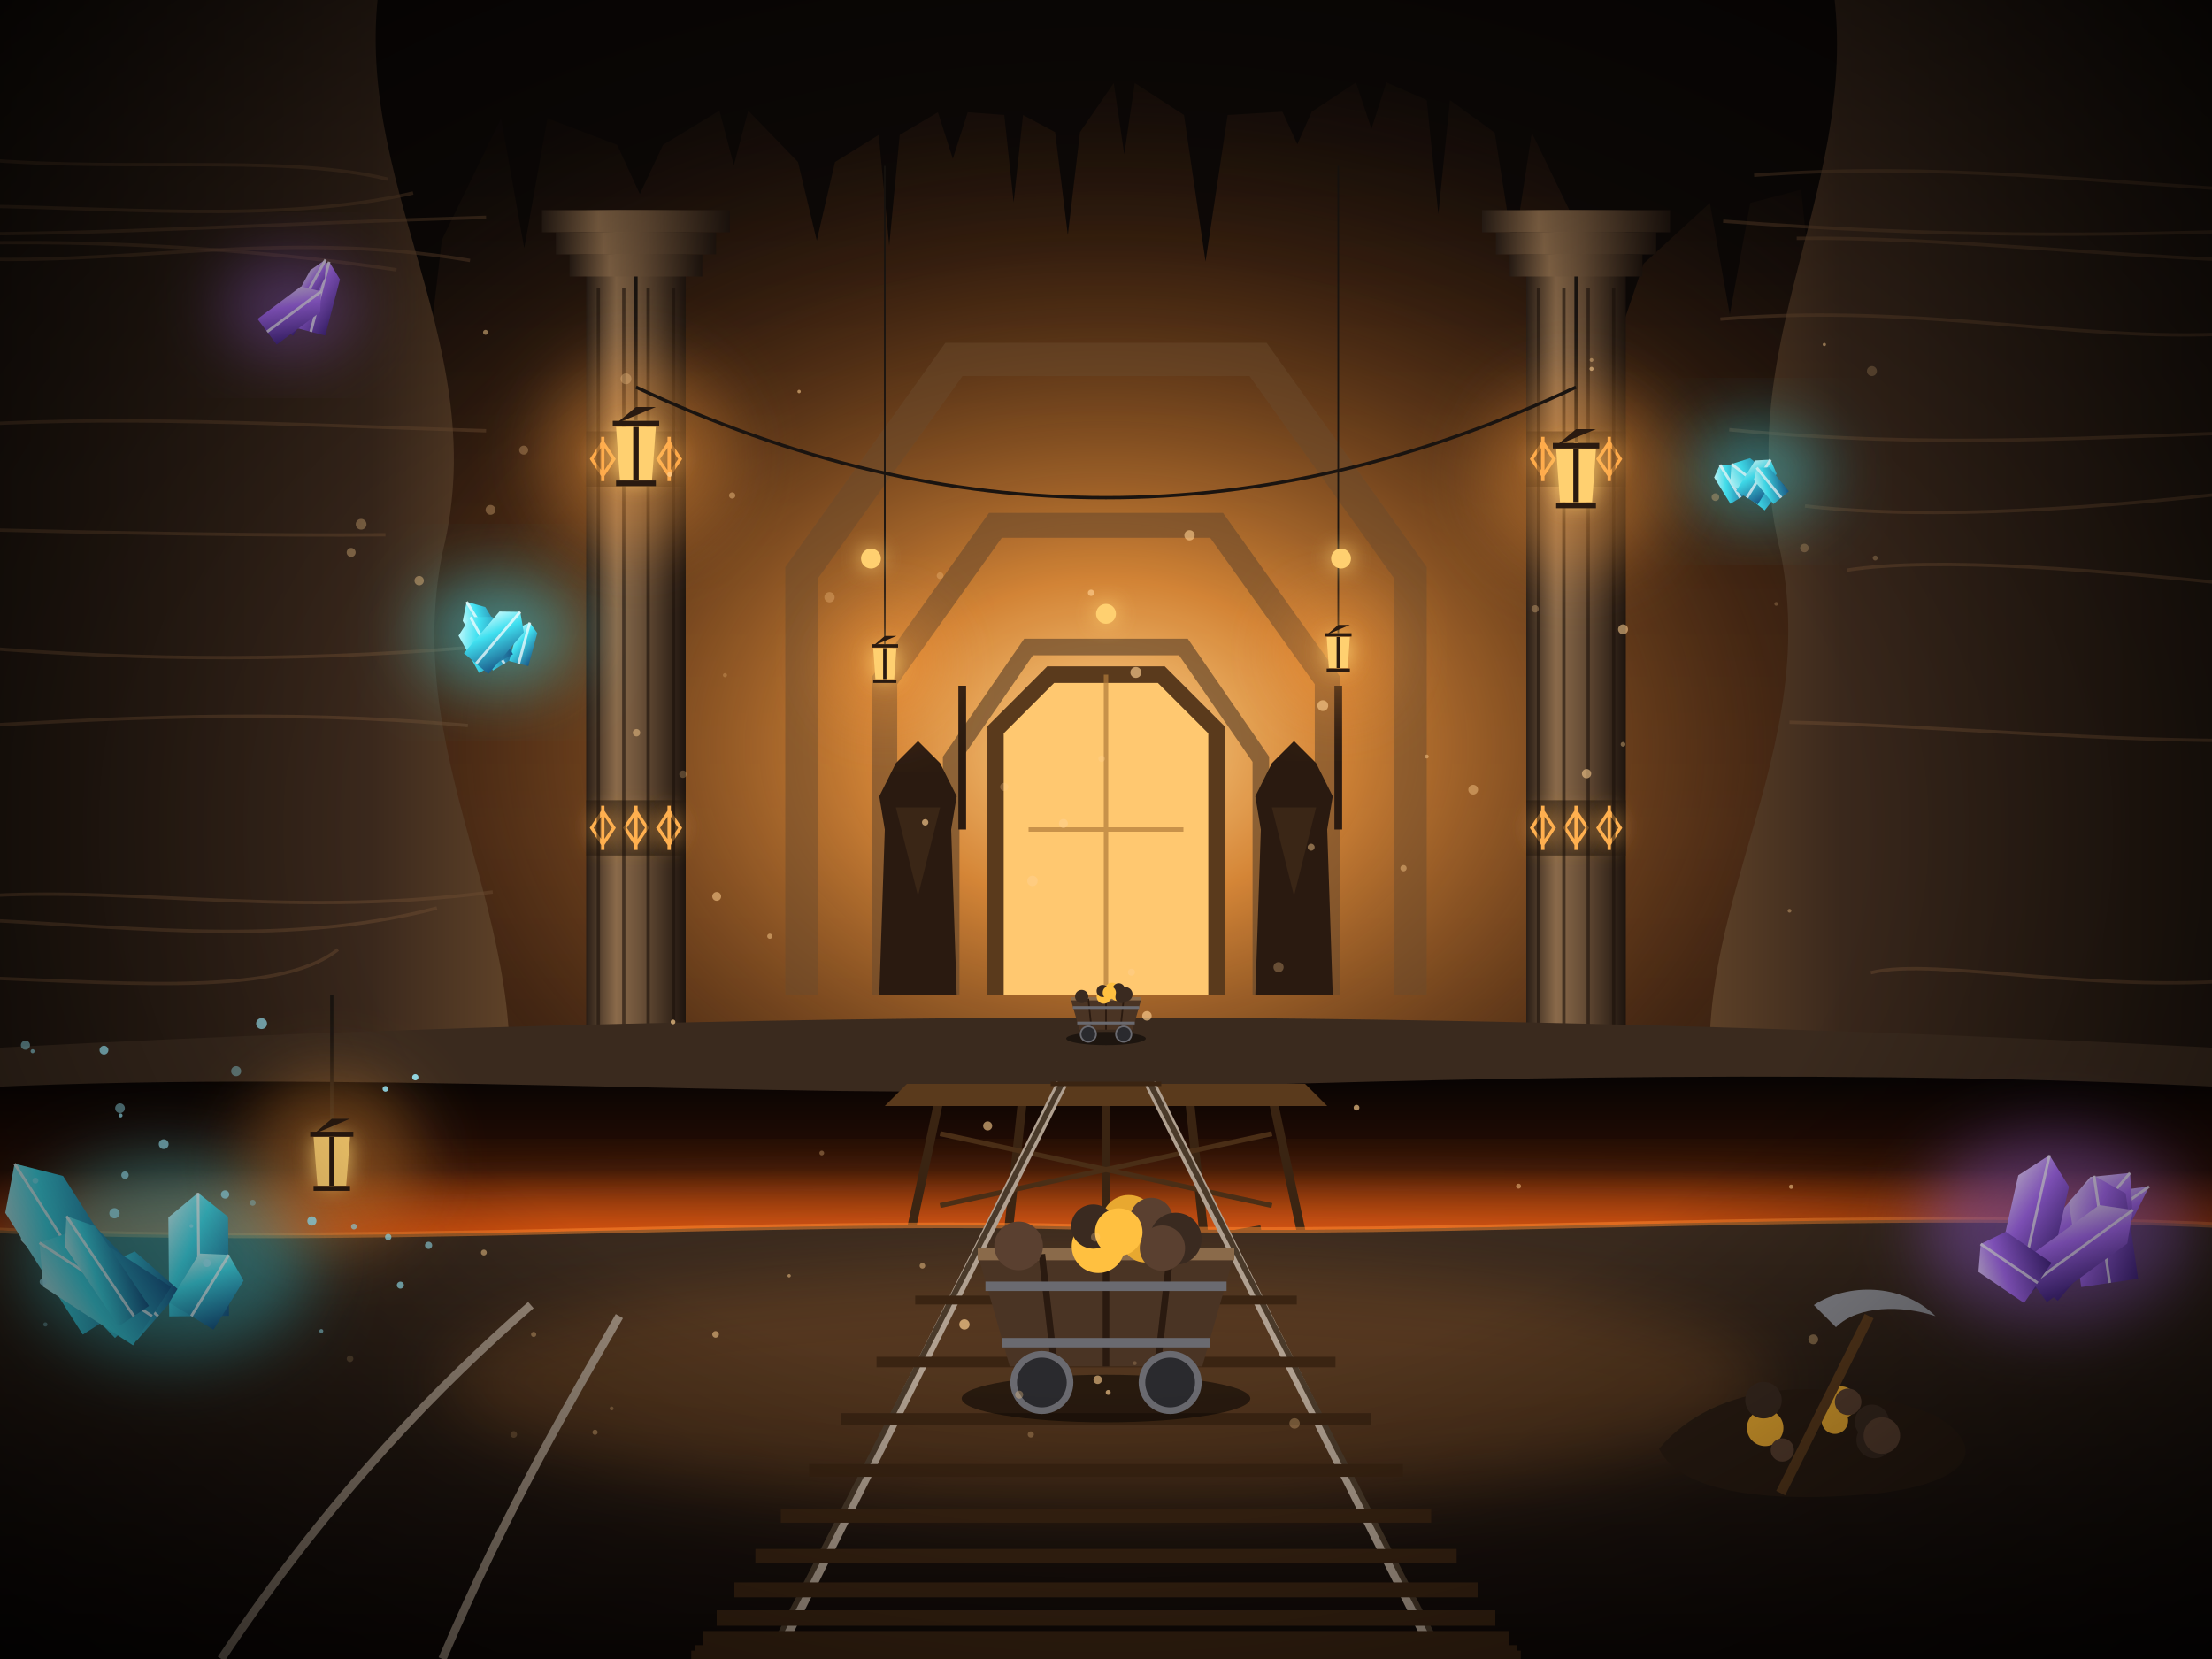
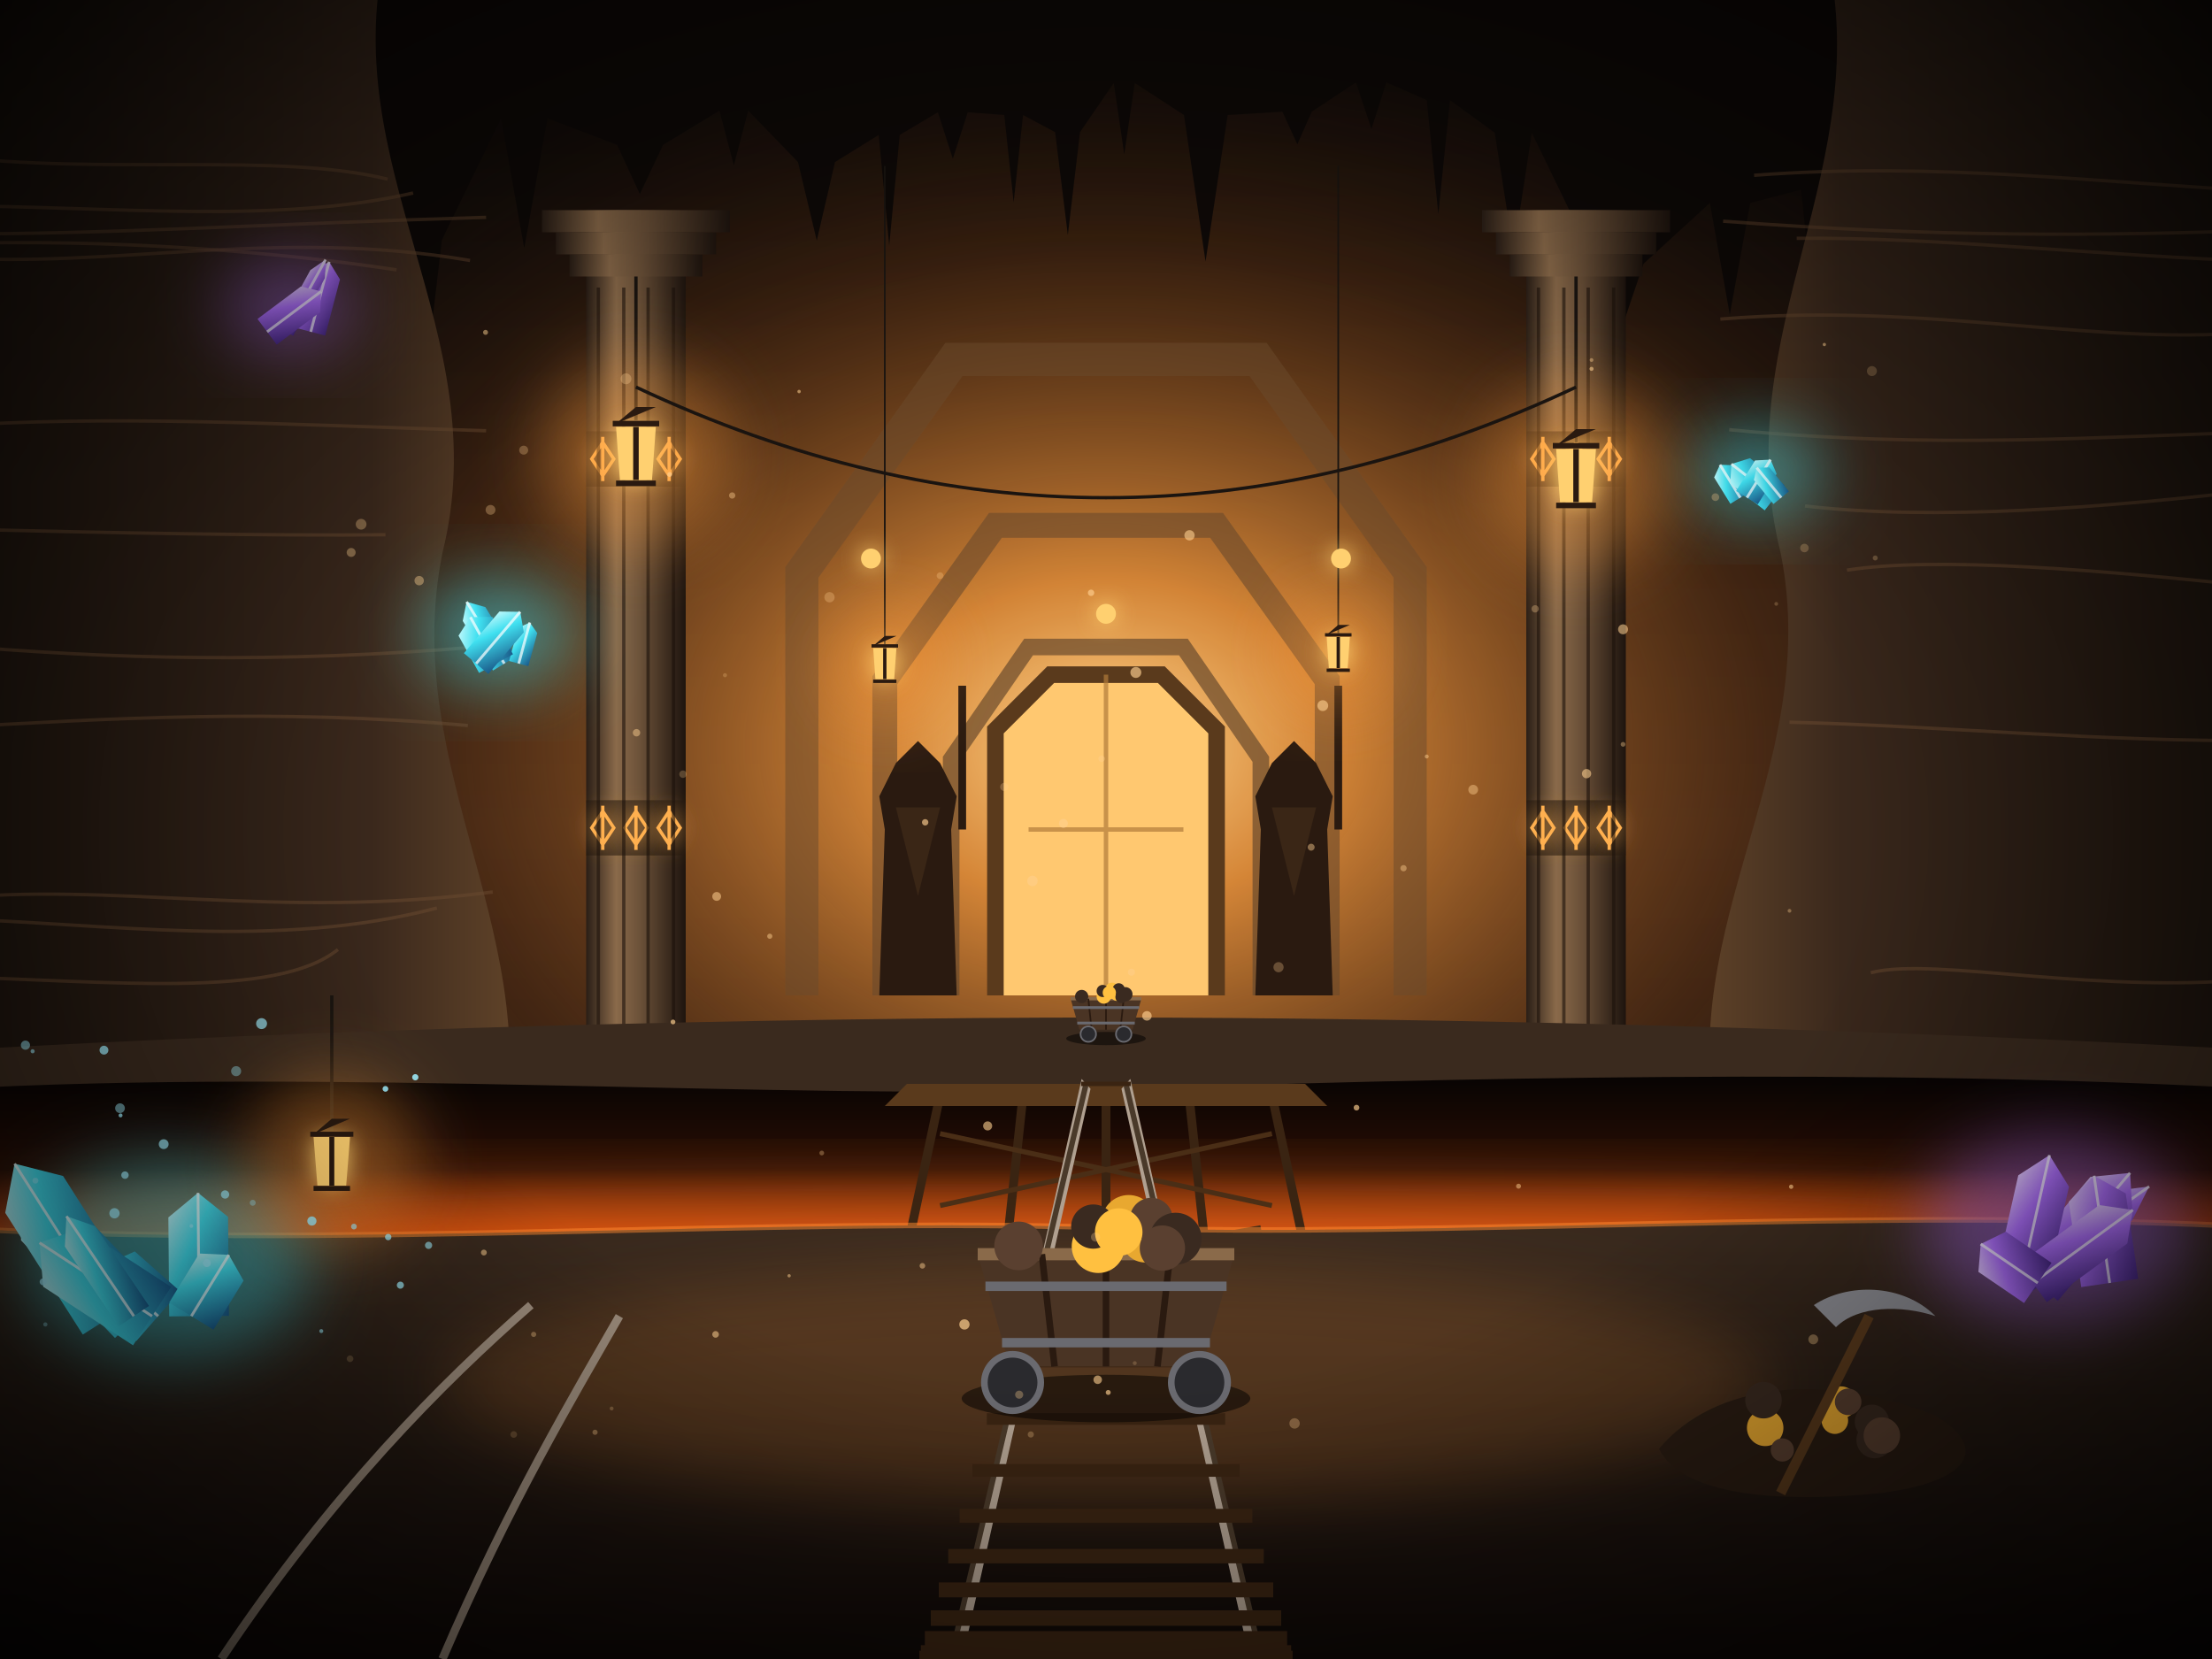
<svg xmlns="http://www.w3.org/2000/svg" viewBox="0 0 400 300" width="400" height="300">
  <defs>
    <linearGradient id="t-mines-bg" x1="0" y1="0" x2="0" y2="1">
      <stop offset="0" stop-color="#0a0706" />
      <stop offset="0.5" stop-color="#2a1a12" />
      <stop offset="1" stop-color="#140c08" />
    </linearGradient>
    <radialGradient id="t-mines-gateglow" cx="0.5" cy="0.45" r="0.5">
      <stop offset="0" stop-color="#ffd890" />
      <stop offset="0.2" stop-color="#ffa040" stop-opacity="0.8" />
      <stop offset="0.6" stop-color="#8a4a1a" stop-opacity="0.3" />
      <stop offset="1" stop-color="#2a1a12" stop-opacity="0" />
    </radialGradient>
-     <linearGradient id="t-mines-rockL" x1="0" y1="0" x2="1" y2="0">
+     <linearGradient id="t-mines-rockL" data-tx="cliff" x1="0" y1="0" x2="1" y2="0">
      <stop offset="0" stop-color="#1a120c" />
      <stop offset="0.7" stop-color="#3a281c" />
      <stop offset="1" stop-color="#6a4a2c" />
    </linearGradient>
-     <linearGradient id="t-mines-rockR" x1="0" y1="0" x2="1" y2="0">
+     <linearGradient id="t-mines-rockR" data-tx="cliff" x1="0" y1="0" x2="1" y2="0">
      <stop offset="0" stop-color="#6a4a2c" />
      <stop offset="0.3" stop-color="#3a281c" />
      <stop offset="1" stop-color="#1a120c" />
    </linearGradient>
-     <linearGradient id="t-mines-pil" x1="0" y1="0" x2="1" y2="0">
+     <linearGradient id="t-mines-pil" data-tx="wood-v" x1="0" y1="0" x2="1" y2="0">
      <stop offset="0" stop-color="#2a1e16" />
      <stop offset="0.3" stop-color="#8a6a4a" />
      <stop offset="0.55" stop-color="#6a5038" />
      <stop offset="1" stop-color="#1e140e" />
    </linearGradient>
    <linearGradient id="t-mines-chasm" x1="0" y1="0" x2="0" y2="1">
      <stop offset="0" stop-color="#050303" />
      <stop offset="0.6" stop-color="#2a0e04" />
      <stop offset="1" stop-color="#c2400a" />
    </linearGradient>
-     <linearGradient id="t-mines-floor" x1="0" y1="0" x2="0" y2="1">
+     <linearGradient id="t-mines-floor" data-tx="ground" x1="0" y1="0" x2="0" y2="1">
      <stop offset="0" stop-color="#3a2a1e" />
      <stop offset="1" stop-color="#0e0806" />
    </linearGradient>
-     <linearGradient id="t-mines-cry" x1="0" y1="0" x2="1" y2="1">
+     <linearGradient id="t-mines-cry" data-tx="ice-fine" x1="0" y1="0" x2="1" y2="1">
      <stop offset="0" stop-color="#e0ffff" />
      <stop offset="0.4" stop-color="#40e0f0" />
      <stop offset="1" stop-color="#1a5a8a" />
    </linearGradient>
-     <linearGradient id="t-mines-cry2" x1="0" y1="0" x2="1" y2="1">
+     <linearGradient id="t-mines-cry2" data-tx="ice-fine" x1="0" y1="0" x2="1" y2="1">
      <stop offset="0" stop-color="#f0e0ff" />
      <stop offset="0.4" stop-color="#b070ff" />
      <stop offset="1" stop-color="#4a2a8a" />
    </linearGradient>
    <filter id="t-mines-g2" x="-100%" y="-100%" width="300%" height="300%">
      <feGaussianBlur stdDeviation="2" result="b" />
      <feMerge>
        <feMergeNode in="b" />
        <feMergeNode in="SourceGraphic" />
      </feMerge>
    </filter>
    <filter id="t-mines-b6" x="-50%" y="-50%" width="200%" height="200%">
      <feGaussianBlur stdDeviation="6" />
    </filter>
    <filter id="t-mines-b2" x="-50%" y="-50%" width="200%" height="200%">
      <feGaussianBlur stdDeviation="2" />
    </filter>
    <radialGradient id="t-mines-vig" cx="0.5" cy="0.5" r="0.75">
      <stop offset="0" stop-color="#000" stop-opacity="0" />
      <stop offset="0.45" stop-color="#000" stop-opacity="0" />
      <stop offset="1" stop-color="#000" stop-opacity="0.9" />
    </radialGradient>
  </defs>
  <rect width="400" height="300" fill="url(#t-mines-bg)" />
  <rect width="400" height="300" fill="url(#t-mines-gateglow)" />
  <path d="M145 180L145 103.5L172.5 65L227.5 65L255 103.5L255 180" stroke="#6a4a2c" stroke-width="6" fill="none" opacity="0.5" />
  <path d="M160 180L160 123L180 95L220 95L240 123L240 180" stroke="#6a4a2c" stroke-width="4.5" fill="none" opacity="0.6" />
  <path d="M172 180L172 137.3L186 117L214 117L228 137.3L228 180" stroke="#6a4a2c" stroke-width="3" fill="none" opacity="0.7" />
  <path d="M180 180L180 132L190 122L210 122L220 132L220 180Z" fill="#ffc870" />
  <path d="M180 180L180 132L190 122L210 122L220 132L220 180" stroke="#5a3a1c" stroke-width="3" fill="none" />
  <path d="M200 122L200 180M186 150L214 150" stroke="#b07a3a" stroke-width="0.8" opacity="0.7" />
-   <path d="M159 180L160 150L159 144L162 138L166 134L170 138L173 144L172 150L173 180Z" fill="#2a1a10" />
+   <path d="M159 180L160 150L159 144L162 138L166 134L170 138L173 144L172 150L173 180Z" fill="#2a1a10" filter="url(#tx-stone-fine)" />
  <path d="M162 146L166 162L170 146Z" fill="#3a2616" />
  <path d="M174 150L174 124" stroke="#2a1a10" stroke-width="1.4" />
-   <path d="M227 180L228 150L227 144L230 138L234 134L238 138L241 144L240 150L241 180Z" fill="#2a1a10" />
+   <path d="M227 180L228 150L227 144L230 138L234 134L238 138L241 144L240 150L241 180Z" fill="#2a1a10" filter="url(#tx-stone-fine)" />
  <path d="M230 146L234 162L238 146Z" fill="#3a2616" />
  <path d="M242 150L242 124" stroke="#2a1a10" stroke-width="1.4" />
-   <path d="M-10 -10L410 -10L410 40L405.5 45L402.5 74.6L399.6 45L391.3 43.1L388.8 64.2L386.3 43.1L378.1 38.5L375.2 61L372.2 38.5L364 42.1L361.5 57.7L359 42.1L349 42.2L344.9 76.6L340.8 42.2L330.8 34.3L328.3 59.5L325.7 34.3L316.5 36.7L312.8 56.9L309.2 36.7L297.2 47.7L292.9 60.4L288.5 47.7L277 24L273.7 45.6L270.3 24L262.2 18.1L260.1 38.7L258 18.1L250.7 14.9L248 23.3L245.2 14.9L237.2 20.2L234.6 26.1L231.9 20.2L222 20.8L218 47.3L214.1 20.8L205.2 15L203.3 27.9L201.4 15L195.3 23.9L193.1 42.5L190.8 23.9L185 20.8L183.3 36.6L181.6 20.8L175 20.3L172.3 28.7L169.6 20.3L162.7 24.4L160.8 44.4L158.9 24.4L151 29.3L147.7 43.5L144.3 29.3L135.3 20L132.7 29.9L130.1 20L119.9 26.2L115.7 35.1L111.6 26.2L99 21.4L94.8 44.9L90.6 21.4L79.9 43.4L77.1 67.3L74.2 43.4L64.1 41.7L60.3 57.8L56.4 41.7L45.1 35.3L41.4 53.5L37.8 35.3L26.3 38.6L22.4 68.6L18.4 38.6L8.1 36L5.1 54.8L2.1 36L-5.1 34.3L-7 58.4L-8.9 34.3L-10 40Z" fill="#0e0907" />
+   <path d="M-10 -10L410 -10L410 40L405.5 45L402.5 74.6L399.6 45L391.3 43.1L388.8 64.2L386.3 43.1L378.1 38.5L375.2 61L372.2 38.5L364 42.1L361.5 57.7L359 42.1L349 42.2L344.9 76.6L340.8 42.2L330.8 34.3L328.3 59.5L325.7 34.3L316.5 36.7L312.8 56.9L309.2 36.7L297.2 47.7L292.9 60.4L288.5 47.7L277 24L273.7 45.6L270.3 24L262.2 18.1L260.1 38.7L258 18.1L250.7 14.9L248 23.3L245.2 14.9L237.2 20.2L234.6 26.1L231.9 20.2L222 20.8L218 47.3L214.1 20.8L205.2 15L203.3 27.9L201.4 15L195.3 23.9L193.1 42.5L190.8 23.9L185 20.8L183.3 36.6L181.6 20.8L175 20.3L172.3 28.7L169.6 20.3L162.7 24.4L160.8 44.4L158.9 24.4L151 29.3L147.7 43.5L144.3 29.3L135.3 20L132.7 29.9L130.1 20L119.9 26.2L115.7 35.1L111.6 26.2L99 21.4L94.8 44.9L90.6 21.4L79.9 43.4L77.1 67.3L74.2 43.4L64.1 41.7L60.3 57.8L56.4 41.7L45.1 35.3L41.4 53.5L37.8 35.3L26.3 38.6L22.4 68.6L18.4 38.6L8.1 36L5.1 54.8L2.1 36L-5.1 34.3L-7 58.4L-8.9 34.3L-10 40Z" fill="#0e0907" filter="url(#tx-cliff)" />
  <path d="M-10 -10L70 -10C60 30 90 60 80 100C72 140 100 170 90 210C86 230 96 245 100 260L-10 260Z" fill="url(#t-mines-rockL)" />
  <path d="M410 -10L330 -10C340 30 312 60 322 100C330 140 300 170 312 210C316 230 304 245 300 260L410 260Z" fill="url(#t-mines-rockR)" />
  <path d="M-10 225.2C20 228.9 50 226.3 62.7 226.2" stroke="#6a4a30" stroke-width="0.6" fill="none" opacity="0.5" />
  <path d="M410 47.3C380 46.3 350 42.8 324.9 43.1" stroke="#6a4a30" stroke-width="0.6" fill="none" opacity="0.5" />
  <path d="M-10 77.1C20 75 50 76.7 87.9 77.9" stroke="#6a4a30" stroke-width="0.6" fill="none" opacity="0.5" />
  <path d="M410 197.8C380 199.6 350 198.2 312 193.4" stroke="#6a4a30" stroke-width="0.6" fill="none" opacity="0.5" />
  <path d="M-10 42.3C20 42.4 50 40.4 87.9 39.3" stroke="#6a4a30" stroke-width="0.6" fill="none" opacity="0.5" />
  <path d="M410 41.6C380 42.7 350 42.9 311.6 40" stroke="#6a4a30" stroke-width="0.6" fill="none" opacity="0.5" />
  <path d="M-10 116.6C20 119.2 50 120 86.2 117" stroke="#6a4a30" stroke-width="0.6" fill="none" opacity="0.5" />
  <path d="M410 235.1C380 234.9 350 232.6 314.2 238.4" stroke="#6a4a30" stroke-width="0.6" fill="none" opacity="0.5" />
  <path d="M-10 166.1C20 167 50 171.8 79 164.2" stroke="#6a4a30" stroke-width="0.6" fill="none" opacity="0.5" />
  <path d="M410 176.8C380 180.2 350 172.9 338.3 175.9" stroke="#6a4a30" stroke-width="0.6" fill="none" opacity="0.5" />
  <path d="M-10 37.2C20 37.3 50 40.6 74.7 34.9" stroke="#6a4a30" stroke-width="0.6" fill="none" opacity="0.5" />
  <path d="M410 194.2C380 191 350 196.2 320.9 195.3" stroke="#6a4a30" stroke-width="0.6" fill="none" opacity="0.5" />
  <path d="M-10 131.6C20 129.9 50 128.1 84.6 131.2" stroke="#6a4a30" stroke-width="0.6" fill="none" opacity="0.5" />
  <path d="M410 78.1C380 78.9 350 81.3 312.7 77.7" stroke="#6a4a30" stroke-width="0.6" fill="none" opacity="0.5" />
  <path d="M-10 46.5C20 48.7 50 41.1 85 47.1" stroke="#6a4a30" stroke-width="0.6" fill="none" opacity="0.5" />
  <path d="M410 133.9C380 134.2 350 131.2 323.6 130.6" stroke="#6a4a30" stroke-width="0.6" fill="none" opacity="0.5" />
  <path d="M-10 95.6C20 96.4 50 96.9 69.7 96.7" stroke="#6a4a30" stroke-width="0.6" fill="none" opacity="0.5" />
  <path d="M410 198.3C380 200.6 350 192.4 325 195.1" stroke="#6a4a30" stroke-width="0.6" fill="none" opacity="0.5" />
  <path d="M-10 206.6C20 207.3 50 205.9 78.3 206.7" stroke="#6a4a30" stroke-width="0.6" fill="none" opacity="0.5" />
  <path d="M410 59.8C380 63.1 350 54.5 311.1 57.7" stroke="#6a4a30" stroke-width="0.6" fill="none" opacity="0.5" />
  <path d="M-10 44.1C20 43.1 50 45.5 71.7 48.8" stroke="#6a4a30" stroke-width="0.6" fill="none" opacity="0.5" />
  <path d="M410 88.4C380 91.9 350 94.2 326.4 91.5" stroke="#6a4a30" stroke-width="0.6" fill="none" opacity="0.5" />
  <path d="M-10 28.2C20 31.7 50 27.5 70.1 32.4" stroke="#6a4a30" stroke-width="0.6" fill="none" opacity="0.5" />
  <path d="M410 106.3C380 103 350 100.6 334 103.1" stroke="#6a4a30" stroke-width="0.6" fill="none" opacity="0.5" />
  <path d="M-10 162.6C20 159.3 50 166.4 89.1 161.3" stroke="#6a4a30" stroke-width="0.6" fill="none" opacity="0.5" />
  <path d="M410 200.9C380 204.1 350 197.7 324.2 205.9" stroke="#6a4a30" stroke-width="0.6" fill="none" opacity="0.5" />
  <path d="M-10 238.5C20 239 50 239.1 60.6 241.8" stroke="#6a4a30" stroke-width="0.6" fill="none" opacity="0.5" />
  <path d="M410 237.2C380 237.7 350 233.9 313.8 238.5" stroke="#6a4a30" stroke-width="0.6" fill="none" opacity="0.5" />
  <path d="M-10 176.6C20 177.4 50 180.7 61.1 171.7" stroke="#6a4a30" stroke-width="0.6" fill="none" opacity="0.5" />
  <path d="M410 34.6C380 33.1 350 29.2 317.2 31.7" stroke="#6a4a30" stroke-width="0.6" fill="none" opacity="0.5" />
  <path d="M-10 205.1C20 205.3 50 201.5 75.2 201.6" stroke="#6a4a30" stroke-width="0.6" fill="none" opacity="0.5" />
  <path d="M410 247.1C380 243.8 350 243.9 327.2 251" stroke="#6a4a30" stroke-width="0.6" fill="none" opacity="0.5" />
  <rect x="106" y="38" width="18" height="194" fill="url(#t-mines-pil)" />
  <rect x="103" y="46" width="24" height="4" fill="url(#t-mines-pil)" />
  <rect x="100.5" y="42" width="29" height="4" fill="url(#t-mines-pil)" />
  <rect x="98" y="38" width="34" height="4" fill="url(#t-mines-pil)" />
  <rect x="103" y="220" width="24" height="4" fill="url(#t-mines-pil)" />
  <rect x="100.5" y="224" width="29" height="4" fill="url(#t-mines-pil)" />
  <rect x="98" y="228" width="34" height="4" fill="url(#t-mines-pil)" />
  <rect x="106" y="78" width="18" height="10" fill="#1e140e" opacity="0.6" />
  <path d="M109 80l2 3l-2 3l-2 -3zM109 79v8" stroke="#ffb050" stroke-width="0.6" fill="none" filter="url(#t-mines-g2)" />
  <path d="M115 80l2 3l-2 3l-2 -3zM115 79v8" stroke="#ffb050" stroke-width="0.6" fill="none" filter="url(#t-mines-g2)" />
  <path d="M121 80l2 3l-2 3l-2 -3zM121 79v8" stroke="#ffb050" stroke-width="0.6" fill="none" filter="url(#t-mines-g2)" />
  <rect x="106" y="144.7" width="18" height="10" fill="#1e140e" opacity="0.6" />
  <path d="M109 146.7l2 3l-2 3l-2 -3zM109 145.7v8" stroke="#ffb050" stroke-width="0.6" fill="none" filter="url(#t-mines-g2)" />
  <path d="M115 146.7l2 3l-2 3l-2 -3zM115 145.7v8" stroke="#ffb050" stroke-width="0.6" fill="none" filter="url(#t-mines-g2)" />
  <path d="M121 146.7l2 3l-2 3l-2 -3zM121 145.7v8" stroke="#ffb050" stroke-width="0.6" fill="none" filter="url(#t-mines-g2)" />
  <path d="M108.2 52L108.2 218" stroke="#1a100a" stroke-width="0.6" opacity="0.6" />
  <path d="M112.8 52L112.8 218" stroke="#1a100a" stroke-width="0.6" opacity="0.6" />
  <path d="M117.2 52L117.2 218" stroke="#1a100a" stroke-width="0.6" opacity="0.6" />
  <path d="M121.8 52L121.8 218" stroke="#1a100a" stroke-width="0.6" opacity="0.6" />
  <rect x="276" y="38" width="18" height="194" fill="url(#t-mines-pil)" />
  <rect x="273" y="46" width="24" height="4" fill="url(#t-mines-pil)" />
  <rect x="270.5" y="42" width="29" height="4" fill="url(#t-mines-pil)" />
  <rect x="268" y="38" width="34" height="4" fill="url(#t-mines-pil)" />
  <rect x="273" y="220" width="24" height="4" fill="url(#t-mines-pil)" />
  <rect x="270.5" y="224" width="29" height="4" fill="url(#t-mines-pil)" />
  <rect x="268" y="228" width="34" height="4" fill="url(#t-mines-pil)" />
  <rect x="276" y="78" width="18" height="10" fill="#1e140e" opacity="0.6" />
  <path d="M279 80l2 3l-2 3l-2 -3zM279 79v8" stroke="#ffb050" stroke-width="0.6" fill="none" filter="url(#t-mines-g2)" />
  <path d="M285 80l2 3l-2 3l-2 -3zM285 79v8" stroke="#ffb050" stroke-width="0.6" fill="none" filter="url(#t-mines-g2)" />
  <path d="M291 80l2 3l-2 3l-2 -3zM291 79v8" stroke="#ffb050" stroke-width="0.6" fill="none" filter="url(#t-mines-g2)" />
  <rect x="276" y="144.7" width="18" height="10" fill="#1e140e" opacity="0.6" />
  <path d="M279 146.7l2 3l-2 3l-2 -3zM279 145.7v8" stroke="#ffb050" stroke-width="0.6" fill="none" filter="url(#t-mines-g2)" />
  <path d="M285 146.7l2 3l-2 3l-2 -3zM285 145.7v8" stroke="#ffb050" stroke-width="0.6" fill="none" filter="url(#t-mines-g2)" />
  <path d="M291 146.7l2 3l-2 3l-2 -3zM291 145.7v8" stroke="#ffb050" stroke-width="0.6" fill="none" filter="url(#t-mines-g2)" />
  <path d="M278.2 52L278.2 218" stroke="#1a100a" stroke-width="0.6" opacity="0.6" />
  <path d="M282.8 52L282.8 218" stroke="#1a100a" stroke-width="0.6" opacity="0.6" />
  <path d="M287.2 52L287.2 218" stroke="#1a100a" stroke-width="0.6" opacity="0.6" />
  <path d="M291.8 52L291.8 218" stroke="#1a100a" stroke-width="0.6" opacity="0.6" />
  <path d="M-10 196C60 192 140 198 200 196C260 194 340 192 410 196L410 222C340 218 260 224 200 222C140 220 60 226 -10 222Z" fill="url(#t-mines-chasm)" />
  <ellipse cx="200" cy="222" rx="200" ry="8" fill="#ff7a1a" opacity="0.4" filter="url(#t-mines-b6)" />
-   <path d="M-10 190C60 186 140 184 200 184C260 184 340 186 410 190L410 197C340 193 260 195 200 197C140 199 60 193 -10 197Z" fill="#3a2a1e" />
+   <path d="M-10 190C60 186 140 184 200 184C260 184 340 186 410 190L410 197C340 193 260 195 200 197C140 199 60 193 -10 197Z" fill="#3a2a1e" filter="url(#tx-ground-soft)" />
  <path d="M168 196L232 196L240 222L160 222Z" fill="none" />
  <path d="M170 198L161.0 240" stroke="#3a2412" stroke-width="1.6" />
  <path d="M185 198L180.5 240" stroke="#3a2412" stroke-width="1.6" />
  <path d="M200 198L200.0 240" stroke="#3a2412" stroke-width="1.6" />
  <path d="M215 198L219.5 240" stroke="#3a2412" stroke-width="1.6" />
  <path d="M230 198L239.0 240" stroke="#3a2412" stroke-width="1.6" />
  <path d="M170 205L230 218M230 205L170 218M172 222L228 232M228 222L172 232" stroke="#4a2e16" stroke-width="0.9" />
-   <path d="M164 196L236 196L240 200L160 200Z" fill="#5a3a1c" />
+   <path d="M164 196L236 196L240 200L160 200Z" fill="#5a3a1c" filter="url(#tx-wood-fine)" />
  <path d="M-10 222C60 226 140 220 200 222C260 224 340 218 410 222L410 300L-10 300Z" fill="url(#t-mines-floor)" />
  <path d="M-10 222C60 226 140 220 200 222C260 224 340 218 410 222" stroke="#ff8a30" stroke-width="1" fill="none" opacity="0.5" />
  <ellipse cx="200" cy="250" rx="120" ry="22" fill="#ff9a40" opacity="0.18" filter="url(#t-mines-b6)" />
-   <path d="M140 300L192 196" stroke="#b0a090" stroke-width="2" />
-   <path d="M138.8 300L192 196" stroke="#4a3a2a" stroke-width="1" />
-   <path d="M260 300L208 196" stroke="#b0a090" stroke-width="2" />
-   <path d="M261.2 300L208 196" stroke="#4a3a2a" stroke-width="1" />
-   <path d="M125 300L275 300" stroke="#3a2412" stroke-width="3" />
-   <path d="M125.6 299L274.4 299" stroke="#3a2412" stroke-width="3" />
-   <path d="M127.2 296.4L272.8 296.4" stroke="#3a2412" stroke-width="2.9" />
-   <path d="M129.6 292.6L270.4 292.6" stroke="#3a2412" stroke-width="2.8" />
-   <path d="M132.8 287.5L267.2 287.5" stroke="#3a2412" stroke-width="2.7" />
-   <path d="M136.6 281.4L263.4 281.4" stroke="#3a2412" stroke-width="2.6" />
-   <path d="M141.2 274.1L258.8 274.1" stroke="#3a2412" stroke-width="2.5" />
-   <path d="M146.3 265.9L253.7 265.9" stroke="#3a2412" stroke-width="2.3" />
-   <path d="M152.1 256.6L247.9 256.6" stroke="#3a2412" stroke-width="2.1" />
-   <path d="M158.5 246.3L241.5 246.3" stroke="#3a2412" stroke-width="1.9" />
-   <path d="M165.5 235.1L234.5 235.1" stroke="#3a2412" stroke-width="1.6" />
-   <path d="M190 196L210 196" stroke="#3a2412" stroke-width="0.8" />
+   <g transform="translate(200 0) scale(0.45 1) translate(-200 0)">
+     <path d="M140 300L192 196" stroke="#b0a090" stroke-width="4" />
+     <path d="M137.6 300L192 196" stroke="#4a3a2a" stroke-width="2" />
+     <path d="M260 300L208 196" stroke="#b0a090" stroke-width="4" />
+     <path d="M262.4 300L208 196" stroke="#4a3a2a" stroke-width="2" />
+     <g filter="url(#tx-wood)">
+       <path d="M125 300L275 300" stroke="#3a2412" stroke-width="3" />
+       <path d="M125.6 299L274.4 299" stroke="#3a2412" stroke-width="3" />
+       <path d="M127.2 296.4L272.8 296.4" stroke="#3a2412" stroke-width="2.9" />
+       <path d="M129.6 292.6L270.4 292.6" stroke="#3a2412" stroke-width="2.8" />
+       <path d="M132.8 287.5L267.2 287.5" stroke="#3a2412" stroke-width="2.7" />
+       <path d="M136.6 281.4L263.4 281.4" stroke="#3a2412" stroke-width="2.6" />
+       <path d="M141.2 274.1L258.8 274.1" stroke="#3a2412" stroke-width="2.5" />
+       <path d="M146.3 265.9L253.7 265.9" stroke="#3a2412" stroke-width="2.3" />
+       <path d="M152.1 256.6L247.9 256.6" stroke="#3a2412" stroke-width="2.1" />
+       <path d="M158.5 246.3L241.5 246.3" stroke="#3a2412" stroke-width="1.9" />
+       <path d="M165.5 235.1L234.5 235.1" stroke="#3a2412" stroke-width="1.6" />
+       <path d="M190 196L210 196" stroke="#3a2412" stroke-width="0.8" />
+     </g>
+   </g>
  <path d="M40 300C60 270 80 250 96 236" stroke="#9a8a7a" stroke-width="1.5" fill="none" />
  <path d="M80 300C92 272 104 252 112 238" stroke="#9a8a7a" stroke-width="1.5" fill="none" />
  <ellipse cx="200" cy="252.9" rx="26.1" ry="4.3" fill="#000" opacity="0.5" />
-   <path d="M176.8 226.8L223.2 226.8L217.4 247.1L182.6 247.1Z" fill="#4a3424" />
+   <path d="M176.8 226.8L223.2 226.8L217.4 247.1L182.6 247.1Z" fill="#4a3424" filter="url(#tx-wood-fine)" />
  <path d="M176.8 226.8L223.2 226.8" stroke="#8a6a4a" stroke-width="2.2" />
  <path d="M188.4 226.8L190.7 247.1" stroke="#2a1a10" stroke-width="1.2" />
  <path d="M200 226.8L200 247.1" stroke="#2a1a10" stroke-width="1.2" />
  <path d="M211.6 226.8L209.3 247.1" stroke="#2a1a10" stroke-width="1.2" />
  <path d="M178.2 232.6L221.8 232.6M181.2 242.8L218.8 242.8" stroke="#6a6a70" stroke-width="1.7" />
-   <circle cx="188.4" cy="250" r="5.1" fill="#2a2a2e" stroke="#6a6a70" stroke-width="1.2" />
-   <circle cx="211.6" cy="250" r="5.1" fill="#2a2a2e" stroke="#6a6a70" stroke-width="1.2" />
+   <circle cx="183.1" cy="250" r="5.1" fill="#2a2a2e" stroke="#6a6a70" stroke-width="1.2" />
+   <circle cx="216.9" cy="250" r="5.1" fill="#2a2a2e" stroke="#6a6a70" stroke-width="1.2" />
  <circle cx="184.2" cy="225.3" r="4.4" fill="#5a4030" />
  <circle cx="204.1" cy="221" r="4.9" fill="#e8a830" />
  <circle cx="207.3" cy="221.6" r="3.9" fill="#e8a830" />
  <circle cx="198.6" cy="225.4" r="4.8" fill="#ffc040" />
  <circle cx="207.1" cy="224" r="4.3" fill="#e8a830" />
  <circle cx="197.7" cy="221.8" r="4" fill="#3a2a20" />
  <circle cx="208.2" cy="220.5" r="3.9" fill="#5a4030" />
  <circle cx="212.6" cy="224" r="4.7" fill="#3a2a20" />
  <circle cx="202.3" cy="222.8" r="4.3" fill="#ffc040" />
  <circle cx="210.2" cy="225.7" r="4.1" fill="#5a4030" />
  <ellipse cx="200" cy="187.8" rx="7.2" ry="1.2" fill="#000" opacity="0.5" />
  <path d="M193.6 180.6L206.4 180.6L204.8 186.2L195.2 186.2Z" fill="#4a3424" />
  <path d="M193.6 180.6L206.4 180.6" stroke="#8a6a4a" stroke-width="0.6" />
  <path d="M196.8 180.6L197.4 186.2" stroke="#2a1a10" stroke-width="0.3" />
  <path d="M200 180.6L200 186.2" stroke="#2a1a10" stroke-width="0.3" />
  <path d="M203.2 180.6L202.6 186.2" stroke="#2a1a10" stroke-width="0.3" />
  <path d="M194 182.2L206 182.2M194.8 185L205.2 185" stroke="#6a6a70" stroke-width="0.5" />
  <circle cx="196.8" cy="187" r="1.4" fill="#2a2a2e" stroke="#6a6a70" stroke-width="0.3" />
  <circle cx="203.2" cy="187" r="1.4" fill="#2a2a2e" stroke="#6a6a70" stroke-width="0.3" />
  <circle cx="195.6" cy="180.2" r="1.2" fill="#3a2a20" />
  <circle cx="201.1" cy="179" r="1.3" fill="#ffc040" />
  <circle cx="202" cy="179.2" r="1.1" fill="#ffc040" />
  <circle cx="199.6" cy="180.2" r="1.3" fill="#ffc040" />
  <circle cx="202" cy="179.8" r="1.2" fill="#ffc040" />
  <circle cx="199.4" cy="179.2" r="1.1" fill="#3a2a20" />
  <circle cx="202.3" cy="178.9" r="1.1" fill="#3a2a20" />
  <circle cx="203.5" cy="179.8" r="1.3" fill="#3a2a20" />
  <circle cx="200.6" cy="179.5" r="1.2" fill="#ffc040" />
  <circle cx="202.8" cy="180.3" r="1.1" fill="#3a2a20" />
  <ellipse cx="30" cy="227.6" rx="26" ry="18.2" fill="#40e0f0" opacity="0.5" filter="url(#t-mines-b6)" />
  <g transform="translate(24.9 238) rotate(-43.9)">
    <path d="M-5.7 0L-5.7 -24.5L0 -30.6L5.7 -24.5L5.7 0Z" fill="url(#t-mines-cry)" />
    <path d="M0 -30.6L0 0" stroke="#fff" stroke-width="0.5" opacity="0.7" />
  </g>
  <g transform="translate(36 238) rotate(-0.5)">
    <path d="M-5.4 0L-5.4 -17.9L0 -22.3L5.4 -17.9L5.4 0Z" fill="url(#t-mines-cry)" />
    <path d="M0 -22.3L0 0" stroke="#fff" stroke-width="0.5" opacity="0.7" />
  </g>
  <g transform="translate(28.6 238) rotate(-48.7)">
    <path d="M-6 0L-6 -10.9L0 -13.6L6 -10.9L6 0Z" fill="url(#t-mines-cry)" />
    <path d="M0 -13.6L0 0" stroke="#fff" stroke-width="0.5" opacity="0.7" />
  </g>
  <g transform="translate(34.6 238) rotate(31.5)">
    <path d="M-4.7 0L-4.7 -10.4L0 -13L4.7 -10.4L4.7 0Z" fill="url(#t-mines-cry)" />
    <path d="M0 -13L0 0" stroke="#fff" stroke-width="0.5" opacity="0.7" />
  </g>
  <g transform="translate(20.2 238) rotate(-32.5)">
    <path d="M-6.2 0L-6.2 -26.1L0 -32.7L6.2 -26.1L6.2 0Z" fill="url(#t-mines-cry)" />
    <path d="M0 -32.7L0 0" stroke="#fff" stroke-width="0.5" opacity="0.7" />
  </g>
  <g transform="translate(27.5 238) rotate(-56.9)">
    <path d="M-6.3 0L-6.3 -19.4L0 -24.3L6.3 -19.4L6.3 0Z" fill="url(#t-mines-cry)" />
    <path d="M0 -24.3L0 0" stroke="#fff" stroke-width="0.5" opacity="0.7" />
  </g>
  <g transform="translate(24.2 238) rotate(-34)">
    <path d="M-3.3 0L-3.3 -17.4L0 -21.8L3.3 -17.4L3.3 0Z" fill="url(#t-mines-cry)" />
    <path d="M0 -21.8L0 0" stroke="#fff" stroke-width="0.5" opacity="0.7" />
  </g>
  <ellipse cx="372" cy="222.4" rx="24" ry="16.8" fill="#b070ff" opacity="0.5" filter="url(#t-mines-b6)" />
  <g transform="translate(364 232) rotate(54.7)">
    <path d="M-3.2 0L-3.2 -24.2L0 -30.2L3.2 -24.2L3.2 0Z" fill="url(#t-mines-cry2)" />
    <path d="M0 -30.2L0 0" stroke="#fff" stroke-width="0.5" opacity="0.7" />
  </g>
  <g transform="translate(368.3 232) rotate(40.3)">
    <path d="M-5 0L-5 -20.9L0 -26.1L5 -20.9L5 0Z" fill="url(#t-mines-cry2)" />
    <path d="M0 -26.1L0 0" stroke="#fff" stroke-width="0.5" opacity="0.7" />
  </g>
  <g transform="translate(365.4 232) rotate(12.7)">
    <path d="M-4.7 0L-4.7 -18.9L0 -23.7L4.7 -18.9L4.7 0Z" fill="url(#t-mines-cry2)" />
    <path d="M0 -23.7L0 0" stroke="#fff" stroke-width="0.5" opacity="0.7" />
  </g>
  <g transform="translate(381.5 232) rotate(-8.3)">
    <path d="M-5.2 0L-5.2 -15.6L0 -19.6L5.2 -15.6L5.2 0Z" fill="url(#t-mines-cry2)" />
    <path d="M0 -19.6L0 0" stroke="#fff" stroke-width="0.5" opacity="0.7" />
  </g>
  <g transform="translate(367.6 232) rotate(53.9)">
    <path d="M-4.3 0L-4.3 -18L0 -22.4L4.3 -18L4.3 0Z" fill="url(#t-mines-cry2)" />
    <path d="M0 -22.4L0 0" stroke="#fff" stroke-width="0.5" opacity="0.7" />
  </g>
  <g transform="translate(368.5 232) rotate(-55.7)">
    <path d="M-4.4 0L-4.4 -10L0 -12.5L4.4 -10L4.4 0Z" fill="url(#t-mines-cry2)" />
    <path d="M0 -12.5L0 0" stroke="#fff" stroke-width="0.5" opacity="0.7" />
  </g>
  <ellipse cx="90" cy="114.4" rx="14" ry="9.8" fill="#40e0f0" opacity="0.5" filter="url(#t-mines-b6)" />
  <g transform="translate(91.2 120) rotate(-31.4)">
    <path d="M-2.4 0L-2.4 -10.5L0 -13.1L2.4 -10.5L2.4 0Z" fill="url(#t-mines-cry)" />
    <path d="M0 -13.1L0 0" stroke="#fff" stroke-width="0.5" opacity="0.7" />
  </g>
  <g transform="translate(93.8 120) rotate(15.1)">
    <path d="M-1.8 0L-1.8 -6.2L0 -7.7L1.8 -6.2L1.8 0Z" fill="url(#t-mines-cry)" />
    <path d="M0 -7.7L0 0" stroke="#fff" stroke-width="0.5" opacity="0.7" />
  </g>
  <g transform="translate(89.7 120) rotate(-28.9)">
    <path d="M-3.5 0L-3.5 -7.7L0 -9.6L3.5 -7.7L3.5 0Z" fill="url(#t-mines-cry)" />
    <path d="M0 -9.6L0 0" stroke="#fff" stroke-width="0.5" opacity="0.7" />
  </g>
  <g transform="translate(86.1 120) rotate(40.4)">
    <path d="M-2.9 0L-2.9 -9.9L0 -12.3L2.9 -9.9L2.9 0Z" fill="url(#t-mines-cry)" />
    <path d="M0 -12.3L0 0" stroke="#fff" stroke-width="0.5" opacity="0.7" />
  </g>
  <ellipse cx="318" cy="85.2" rx="12" ry="8.4" fill="#40e0f0" opacity="0.5" filter="url(#t-mines-b6)" />
  <g transform="translate(314.7 90) rotate(-31.7)">
    <path d="M-2.1 0L-2.1 -5.6L0 -7L2.1 -5.6L2.1 0Z" fill="url(#t-mines-cry)" />
    <path d="M0 -7L0 0" stroke="#fff" stroke-width="0.5" opacity="0.7" />
  </g>
  <g transform="translate(320.9 90) rotate(-52)">
    <path d="M-2.9 0L-2.9 -7.9L0 -9.9L2.9 -7.9L2.9 0Z" fill="url(#t-mines-cry)" />
    <path d="M0 -9.9L0 0" stroke="#fff" stroke-width="0.5" opacity="0.7" />
  </g>
  <g transform="translate(315.9 90) rotate(31.8)">
    <path d="M-2.3 0L-2.3 -6.5L0 -8.1L2.3 -6.5L2.3 0Z" fill="url(#t-mines-cry)" />
    <path d="M0 -8.1L0 0" stroke="#fff" stroke-width="0.5" opacity="0.7" />
  </g>
  <g transform="translate(322.1 90) rotate(-39.3)">
    <path d="M-1.8 0L-1.8 -5.6L0 -7L1.8 -5.6L1.8 0Z" fill="url(#t-mines-cry)" />
    <path d="M0 -7L0 0" stroke="#fff" stroke-width="0.5" opacity="0.7" />
  </g>
  <ellipse cx="52" cy="55.2" rx="12" ry="8.4" fill="#b070ff" opacity="0.5" filter="url(#t-mines-b6)" />
  <g transform="translate(56.2 60) rotate(14.7)">
    <path d="M-2.7 0L-2.7 -10.5L0 -13.1L2.7 -10.5L2.7 0Z" fill="url(#t-mines-cry2)" />
    <path d="M0 -13.1L0 0" stroke="#fff" stroke-width="0.5" opacity="0.7" />
  </g>
  <g transform="translate(51.7 60) rotate(28.8)">
    <path d="M-1.5 0L-1.5 -11.9L0 -14.9L1.5 -11.9L1.5 0Z" fill="url(#t-mines-cry2)" />
    <path d="M0 -14.9L0 0" stroke="#fff" stroke-width="0.5" opacity="0.7" />
  </g>
  <g transform="translate(48.3 60) rotate(53.2)">
    <path d="M-2.9 0L-2.9 -9.8L0 -12.2L2.9 -9.8L2.9 0Z" fill="url(#t-mines-cry2)" />
    <path d="M0 -12.2L0 0" stroke="#fff" stroke-width="0.5" opacity="0.7" />
  </g>
  <path d="M115 50L115 76" stroke="#1a1410" stroke-width="0.6" />
  <circle cx="115" cy="82" r="16.8" fill="#ffa040" opacity="0.4" filter="url(#t-mines-b6)" />
  <path d="M111.4 77.2L118.6 77.2L117.9 86.8L112.1 86.8Z" fill="#ffd070" filter="url(#t-mines-g2)" />
  <path d="M110.8 76.6L119.2 76.6M111.4 87.4L118.6 87.4M115 77.2L115 86.8" stroke="#2a1a10" stroke-width="1" />
  <path d="M111.4 76.6l3.6 -3l3.6 0z" fill="#2a1a10" />
  <path d="M285 50L285 80" stroke="#1a1410" stroke-width="0.6" />
  <circle cx="285" cy="86" r="16.8" fill="#ffa040" opacity="0.4" filter="url(#t-mines-b6)" />
  <path d="M281.4 81.2L288.6 81.2L287.9 90.8L282.1 90.8Z" fill="#ffd070" filter="url(#t-mines-g2)" />
  <path d="M280.8 80.6L289.2 80.6M281.4 91.4L288.6 91.4M285 81.2L285 90.8" stroke="#2a1a10" stroke-width="1" />
  <path d="M281.4 80.6l3.6 -3l3.6 0z" fill="#2a1a10" />
  <path d="M160 30L160 116.5" stroke="#1a1410" stroke-width="0.3" />
  <circle cx="160" cy="120" r="9.8" fill="#ffa040" opacity="0.4" filter="url(#t-mines-b6)" />
  <path d="M157.9 117.2L162.1 117.2L161.7 122.8L158.3 122.8Z" fill="#ffd070" filter="url(#t-mines-g2)" />
  <path d="M157.6 116.8L162.4 116.8M157.9 123.2L162.1 123.2M160 117.2L160 122.8" stroke="#2a1a10" stroke-width="0.6" />
  <path d="M157.9 116.8l2.1 -1.8l2.1 0z" fill="#2a1a10" />
  <path d="M242 30L242 114.5" stroke="#1a1410" stroke-width="0.3" />
  <circle cx="242" cy="118" r="9.8" fill="#ffa040" opacity="0.4" filter="url(#t-mines-b6)" />
  <path d="M239.9 115.2L244.1 115.2L243.7 120.8L240.3 120.8Z" fill="#ffd070" filter="url(#t-mines-g2)" />
  <path d="M239.6 114.8L244.4 114.8M239.9 121.2L244.1 121.2M242 115.2L242 120.8" stroke="#2a1a10" stroke-width="0.6" />
  <path d="M239.9 114.8l2.1 -1.8l2.1 0z" fill="#2a1a10" />
  <path d="M60 180L60 204.5" stroke="#1a1410" stroke-width="0.6" />
  <circle cx="60" cy="210" r="15.4" fill="#ffa040" opacity="0.4" filter="url(#t-mines-b6)" />
  <path d="M56.7 205.6L63.3 205.6L62.6 214.4L57.4 214.4Z" fill="#ffd070" filter="url(#t-mines-g2)" />
  <path d="M56.1 205.1L63.9 205.1M56.7 214.9L63.3 214.9M60 205.6L60 214.4" stroke="#2a1a10" stroke-width="0.9" />
  <path d="M56.7 205.1l3.3 -2.8l3.3 0z" fill="#2a1a10" />
  <path d="M115 70Q200 110 285 70" stroke="#1a1410" stroke-width="0.6" fill="none" />
  <circle cx="157.5" cy="101" r="1.8" fill="#ffd070" filter="url(#t-mines-g2)" />
  <circle cx="200" cy="111" r="1.8" fill="#ffd070" filter="url(#t-mines-g2)" />
  <circle cx="242.5" cy="101" r="1.8" fill="#ffd070" filter="url(#t-mines-g2)" />
-   <path d="M300 262C310 250 330 248 350 256C360 262 356 268 340 270C320 272 304 270 300 262Z" fill="#2a1c12" />
+   <path d="M300 262C310 250 330 248 350 256C360 262 356 268 340 270C320 272 304 270 300 262Z" fill="#2a1c12" filter="url(#tx-ground-fine)" />
  <circle cx="332.9" cy="253.6" r="2.9" fill="#e8a830" />
  <circle cx="319.2" cy="258.2" r="3.3" fill="#e8a830" />
  <circle cx="339" cy="260.4" r="3.3" fill="#3a2a20" />
  <circle cx="338.5" cy="257.1" r="3.1" fill="#3a2a20" />
  <circle cx="318.9" cy="253.2" r="3.3" fill="#3a2a20" />
  <circle cx="331.8" cy="256.9" r="2.4" fill="#e8a830" />
  <circle cx="322.3" cy="262.2" r="2.1" fill="#5a4030" />
  <circle cx="334.2" cy="253.5" r="2.4" fill="#5a4030" />
  <circle cx="340.3" cy="259.6" r="3.3" fill="#5a4030" />
  <path d="M322 270L338 238" stroke="#5a3a1c" stroke-width="1.8" />
  <path d="M328 236C334 232 344 232 350 238C344 236 336 236 332 240Z" fill="#8a8a90" />
  <circle cx="287.8" cy="65.1" r="0.34" fill="#ffd090" opacity="0.46" />
  <circle cx="115.1" cy="132.5" r="0.67" fill="#ffd090" opacity="0.47" />
  <circle cx="274.6" cy="214.5" r="0.45" fill="#ffd090" opacity="0.49" />
  <circle cx="192.3" cy="148.9" r="0.81" fill="#ffd090" opacity="0.56" />
  <circle cx="258" cy="136.8" r="0.36" fill="#ffd090" opacity="0.49" />
  <circle cx="131.1" cy="122.1" r="0.37" fill="#ffd090" opacity="0.24" />
  <circle cx="184.3" cy="252.2" r="0.73" fill="#ffd090" opacity="0.33" />
  <circle cx="326.3" cy="99.1" r="0.77" fill="#ffd090" opacity="0.24" />
  <circle cx="327.9" cy="242.2" r="0.89" fill="#ffd090" opacity="0.39" />
  <circle cx="186.7" cy="159.3" r="0.95" fill="#ffd090" opacity="0.49" />
  <circle cx="129.4" cy="241.3" r="0.60" fill="#ffd090" opacity="0.56" />
  <circle cx="323.9" cy="214.6" r="0.39" fill="#ffd090" opacity="0.61" />
  <circle cx="186.4" cy="259.4" r="0.56" fill="#ffd090" opacity="0.29" />
  <circle cx="92.9" cy="259.4" r="0.60" fill="#ffd090" opacity="0.21" />
  <circle cx="200.4" cy="251.8" r="0.45" fill="#ffd090" opacity="0.66" />
  <circle cx="339.1" cy="100.9" r="0.45" fill="#ffd090" opacity="0.27" />
  <circle cx="87.8" cy="60.1" r="0.45" fill="#ffd090" opacity="0.60" />
  <circle cx="181.6" cy="142.3" r="0.74" fill="#ffd090" opacity="0.27" />
  <circle cx="277.6" cy="110.1" r="0.66" fill="#ffd090" opacity="0.31" />
  <circle cx="132.4" cy="89.6" r="0.57" fill="#ffd090" opacity="0.42" />
  <circle cx="87.5" cy="226.5" r="0.53" fill="#ffd090" opacity="0.54" />
  <circle cx="113.2" cy="68.5" r="0.98" fill="#ffd090" opacity="0.32" />
  <circle cx="63.3" cy="245.7" r="0.60" fill="#ffd090" opacity="0.20" />
  <circle cx="239.2" cy="127.6" r="0.98" fill="#ffd090" opacity="0.61" />
  <circle cx="245.3" cy="200.3" r="0.52" fill="#ffd090" opacity="0.66" />
  <circle cx="321.2" cy="109.2" r="0.34" fill="#ffd090" opacity="0.23" />
  <circle cx="207.4" cy="183.7" r="0.86" fill="#ffd090" opacity="0.65" />
  <circle cx="167.3" cy="148.7" r="0.58" fill="#ffd090" opacity="0.65" />
  <circle cx="121.1" cy="85.8" r="0.44" fill="#ffd090" opacity="0.66" />
  <circle cx="107.6" cy="259" r="0.47" fill="#ffd090" opacity="0.39" />
  <circle cx="110.6" cy="254.7" r="0.35" fill="#ffd090" opacity="0.28" />
  <circle cx="253.8" cy="157" r="0.57" fill="#ffd090" opacity="0.43" />
  <circle cx="310.2" cy="89.9" r="0.69" fill="#ffd090" opacity="0.30" />
  <circle cx="199.2" cy="137.2" r="0.59" fill="#ffd090" opacity="0.36" />
  <circle cx="63.5" cy="99.9" r="0.81" fill="#ffd090" opacity="0.39" />
  <circle cx="94.7" cy="81.4" r="0.81" fill="#ffd090" opacity="0.29" />
  <circle cx="323.6" cy="164.7" r="0.34" fill="#ffd090" opacity="0.36" />
  <circle cx="234.1" cy="257.4" r="0.94" fill="#ffd090" opacity="0.32" />
  <circle cx="231.2" cy="174.9" r="0.92" fill="#ffd090" opacity="0.29" />
  <circle cx="204.6" cy="175.8" r="0.64" fill="#ffd090" opacity="0.44" />
  <circle cx="65.3" cy="94.8" r="0.97" fill="#ffd090" opacity="0.35" />
  <circle cx="329.9" cy="62.3" r="0.30" fill="#ffd090" opacity="0.63" />
  <circle cx="142.7" cy="230.7" r="0.30" fill="#ffd090" opacity="0.50" />
  <circle cx="293.5" cy="113.8" r="0.90" fill="#ffd090" opacity="0.56" />
  <circle cx="293.5" cy="134.6" r="0.43" fill="#ffd090" opacity="0.39" />
  <circle cx="150" cy="108" r="0.93" fill="#ffd090" opacity="0.29" />
  <circle cx="237.1" cy="153.2" r="0.63" fill="#ffd090" opacity="0.45" />
  <circle cx="198.5" cy="249.5" r="0.77" fill="#ffd090" opacity="0.60" />
  <circle cx="129.6" cy="162.1" r="0.80" fill="#ffd090" opacity="0.55" />
  <circle cx="287.8" cy="66.7" r="0.37" fill="#ffd090" opacity="0.61" />
  <circle cx="170" cy="104.1" r="0.61" fill="#ffd090" opacity="0.28" />
  <circle cx="266.4" cy="142.8" r="0.88" fill="#ffd090" opacity="0.43" />
  <circle cx="338.5" cy="67.1" r="0.90" fill="#ffd090" opacity="0.25" />
  <circle cx="197.3" cy="107.2" r="0.58" fill="#ffd090" opacity="0.65" />
  <circle cx="123.5" cy="140" r="0.67" fill="#ffd090" opacity="0.25" />
  <circle cx="205.4" cy="121.6" r="0.99" fill="#ffd090" opacity="0.65" />
  <circle cx="205.2" cy="246.5" r="0.36" fill="#ffd090" opacity="0.21" />
  <circle cx="174.4" cy="239.5" r="0.93" fill="#ffd090" opacity="0.69" />
  <circle cx="286.9" cy="139.9" r="0.84" fill="#ffd090" opacity="0.58" />
  <circle cx="198.1" cy="223.7" r="0.82" fill="#ffd090" opacity="0.29" />
  <circle cx="75.8" cy="105" r="0.85" fill="#ffd090" opacity="0.41" />
  <circle cx="148.6" cy="208.5" r="0.43" fill="#ffd090" opacity="0.32" />
  <circle cx="96.5" cy="241.3" r="0.47" fill="#ffd090" opacity="0.39" />
  <circle cx="215.1" cy="96.8" r="0.93" fill="#ffd090" opacity="0.60" />
  <circle cx="88.7" cy="92.2" r="0.89" fill="#ffd090" opacity="0.31" />
  <circle cx="166.8" cy="228.9" r="0.51" fill="#ffd090" opacity="0.47" />
  <circle cx="178.6" cy="203.6" r="0.82" fill="#ffd090" opacity="0.60" />
  <circle cx="121.7" cy="184.8" r="0.43" fill="#ffd090" opacity="0.69" />
  <circle cx="139.2" cy="169.3" r="0.47" fill="#ffd090" opacity="0.48" />
  <circle cx="144.5" cy="70.8" r="0.31" fill="#ffd090" opacity="0.56" />
  <circle cx="18.8" cy="189.9" r="0.80" fill="#a0f0ff" opacity="0.81" />
  <circle cx="20.7" cy="219.4" r="0.93" fill="#a0f0ff" opacity="0.83" />
  <circle cx="37.4" cy="228.4" r="0.72" fill="#a0f0ff" opacity="0.78" />
  <circle cx="75.1" cy="194.8" r="0.57" fill="#a0f0ff" opacity="0.87" />
  <circle cx="21.7" cy="200.4" r="0.88" fill="#a0f0ff" opacity="0.56" />
  <circle cx="47.3" cy="185.1" r="0.99" fill="#a0f0ff" opacity="0.70" />
  <circle cx="5.9" cy="190.1" r="0.37" fill="#a0f0ff" opacity="0.67" />
  <circle cx="56.4" cy="220.8" r="0.83" fill="#a0f0ff" opacity="0.83" />
  <circle cx="40.7" cy="216" r="0.75" fill="#a0f0ff" opacity="0.75" />
  <circle cx="70.2" cy="223.7" r="0.58" fill="#a0f0ff" opacity="0.72" />
  <circle cx="64" cy="221.8" r="0.52" fill="#a0f0ff" opacity="0.66" />
  <circle cx="42.7" cy="193.7" r="0.91" fill="#a0f0ff" opacity="0.43" />
  <circle cx="69.7" cy="196.9" r="0.52" fill="#a0f0ff" opacity="0.85" />
  <circle cx="34.6" cy="221.7" r="0.34" fill="#a0f0ff" opacity="0.64" />
  <circle cx="45.7" cy="217.5" r="0.54" fill="#a0f0ff" opacity="0.42" />
  <circle cx="4.6" cy="189" r="0.83" fill="#a0f0ff" opacity="0.60" />
  <circle cx="72.4" cy="232.4" r="0.64" fill="#a0f0ff" opacity="0.72" />
  <circle cx="58.1" cy="240.7" r="0.36" fill="#a0f0ff" opacity="0.62" />
  <circle cx="7.8" cy="231.8" r="0.63" fill="#a0f0ff" opacity="0.81" />
  <circle cx="8.2" cy="239.5" r="0.38" fill="#a0f0ff" opacity="0.43" />
  <circle cx="21.8" cy="201.7" r="0.36" fill="#a0f0ff" opacity="0.82" />
  <circle cx="77.5" cy="225.2" r="0.65" fill="#a0f0ff" opacity="0.60" />
  <circle cx="22.6" cy="212.5" r="0.67" fill="#a0f0ff" opacity="0.77" />
  <circle cx="29.6" cy="206.9" r="0.89" fill="#a0f0ff" opacity="0.75" />
  <circle cx="6.4" cy="213.5" r="0.54" fill="#a0f0ff" opacity="0.53" />
  <rect width="400" height="300" fill="url(#t-mines-vig)" />
</svg>
